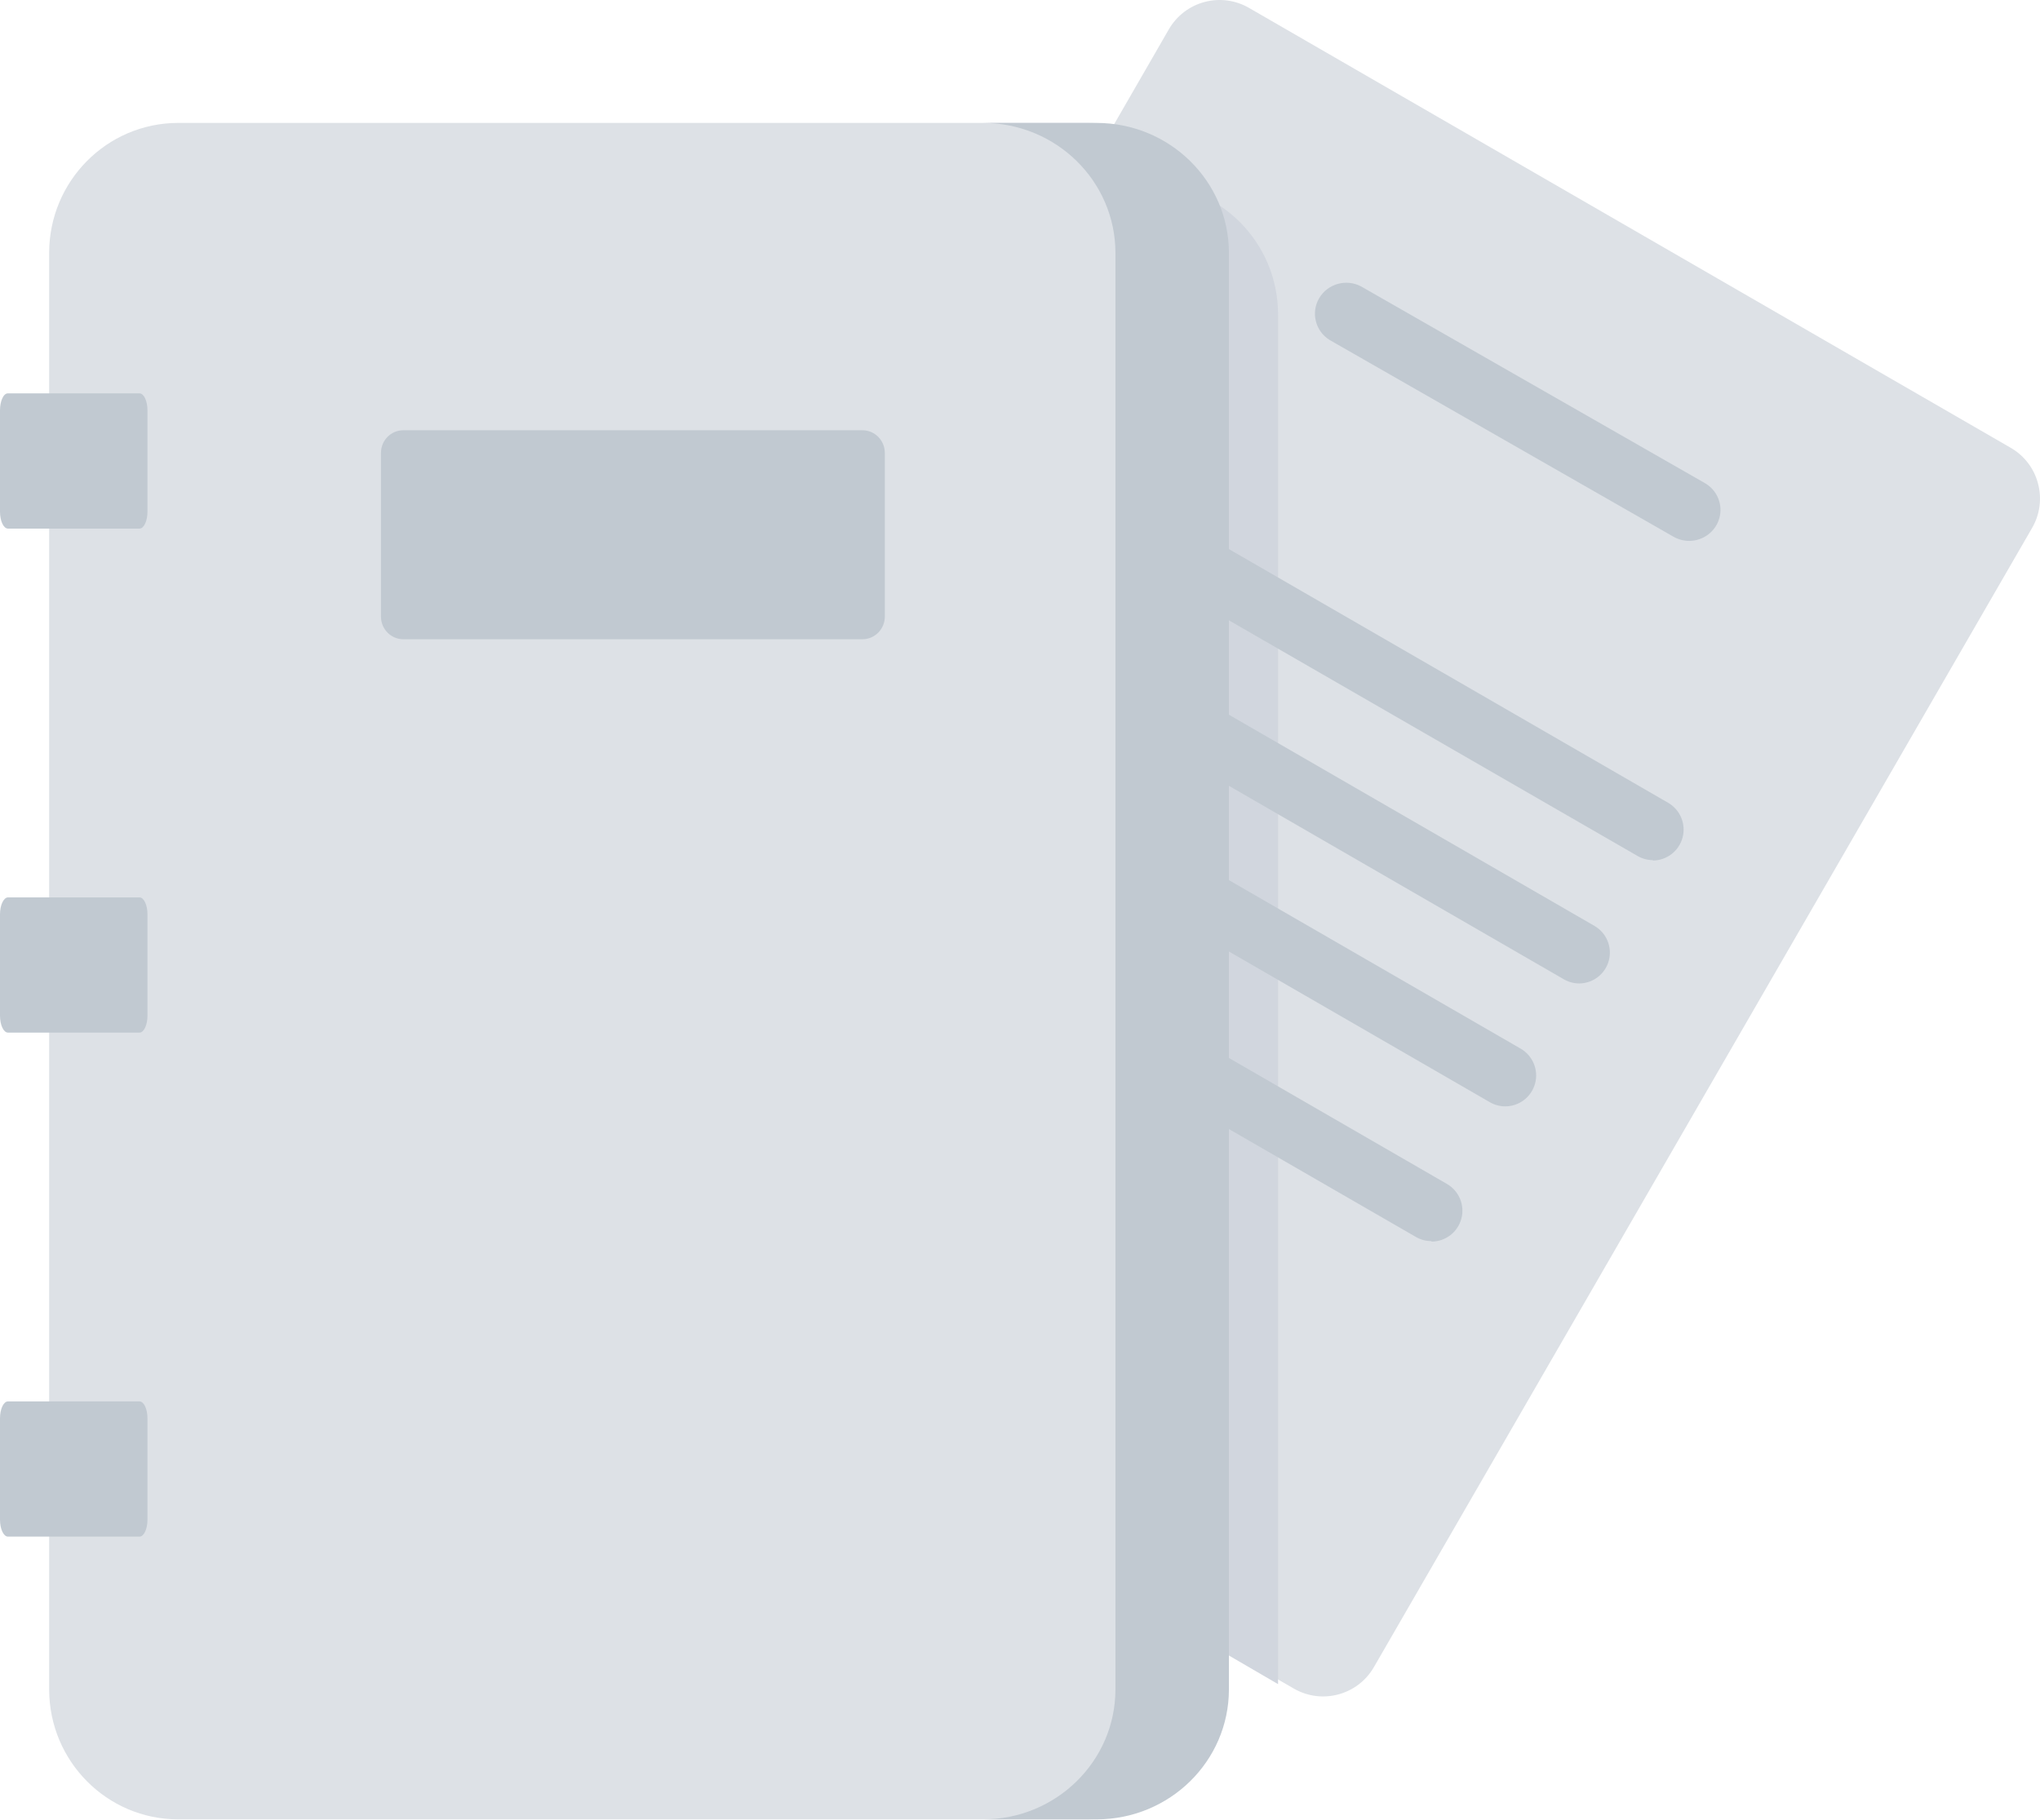
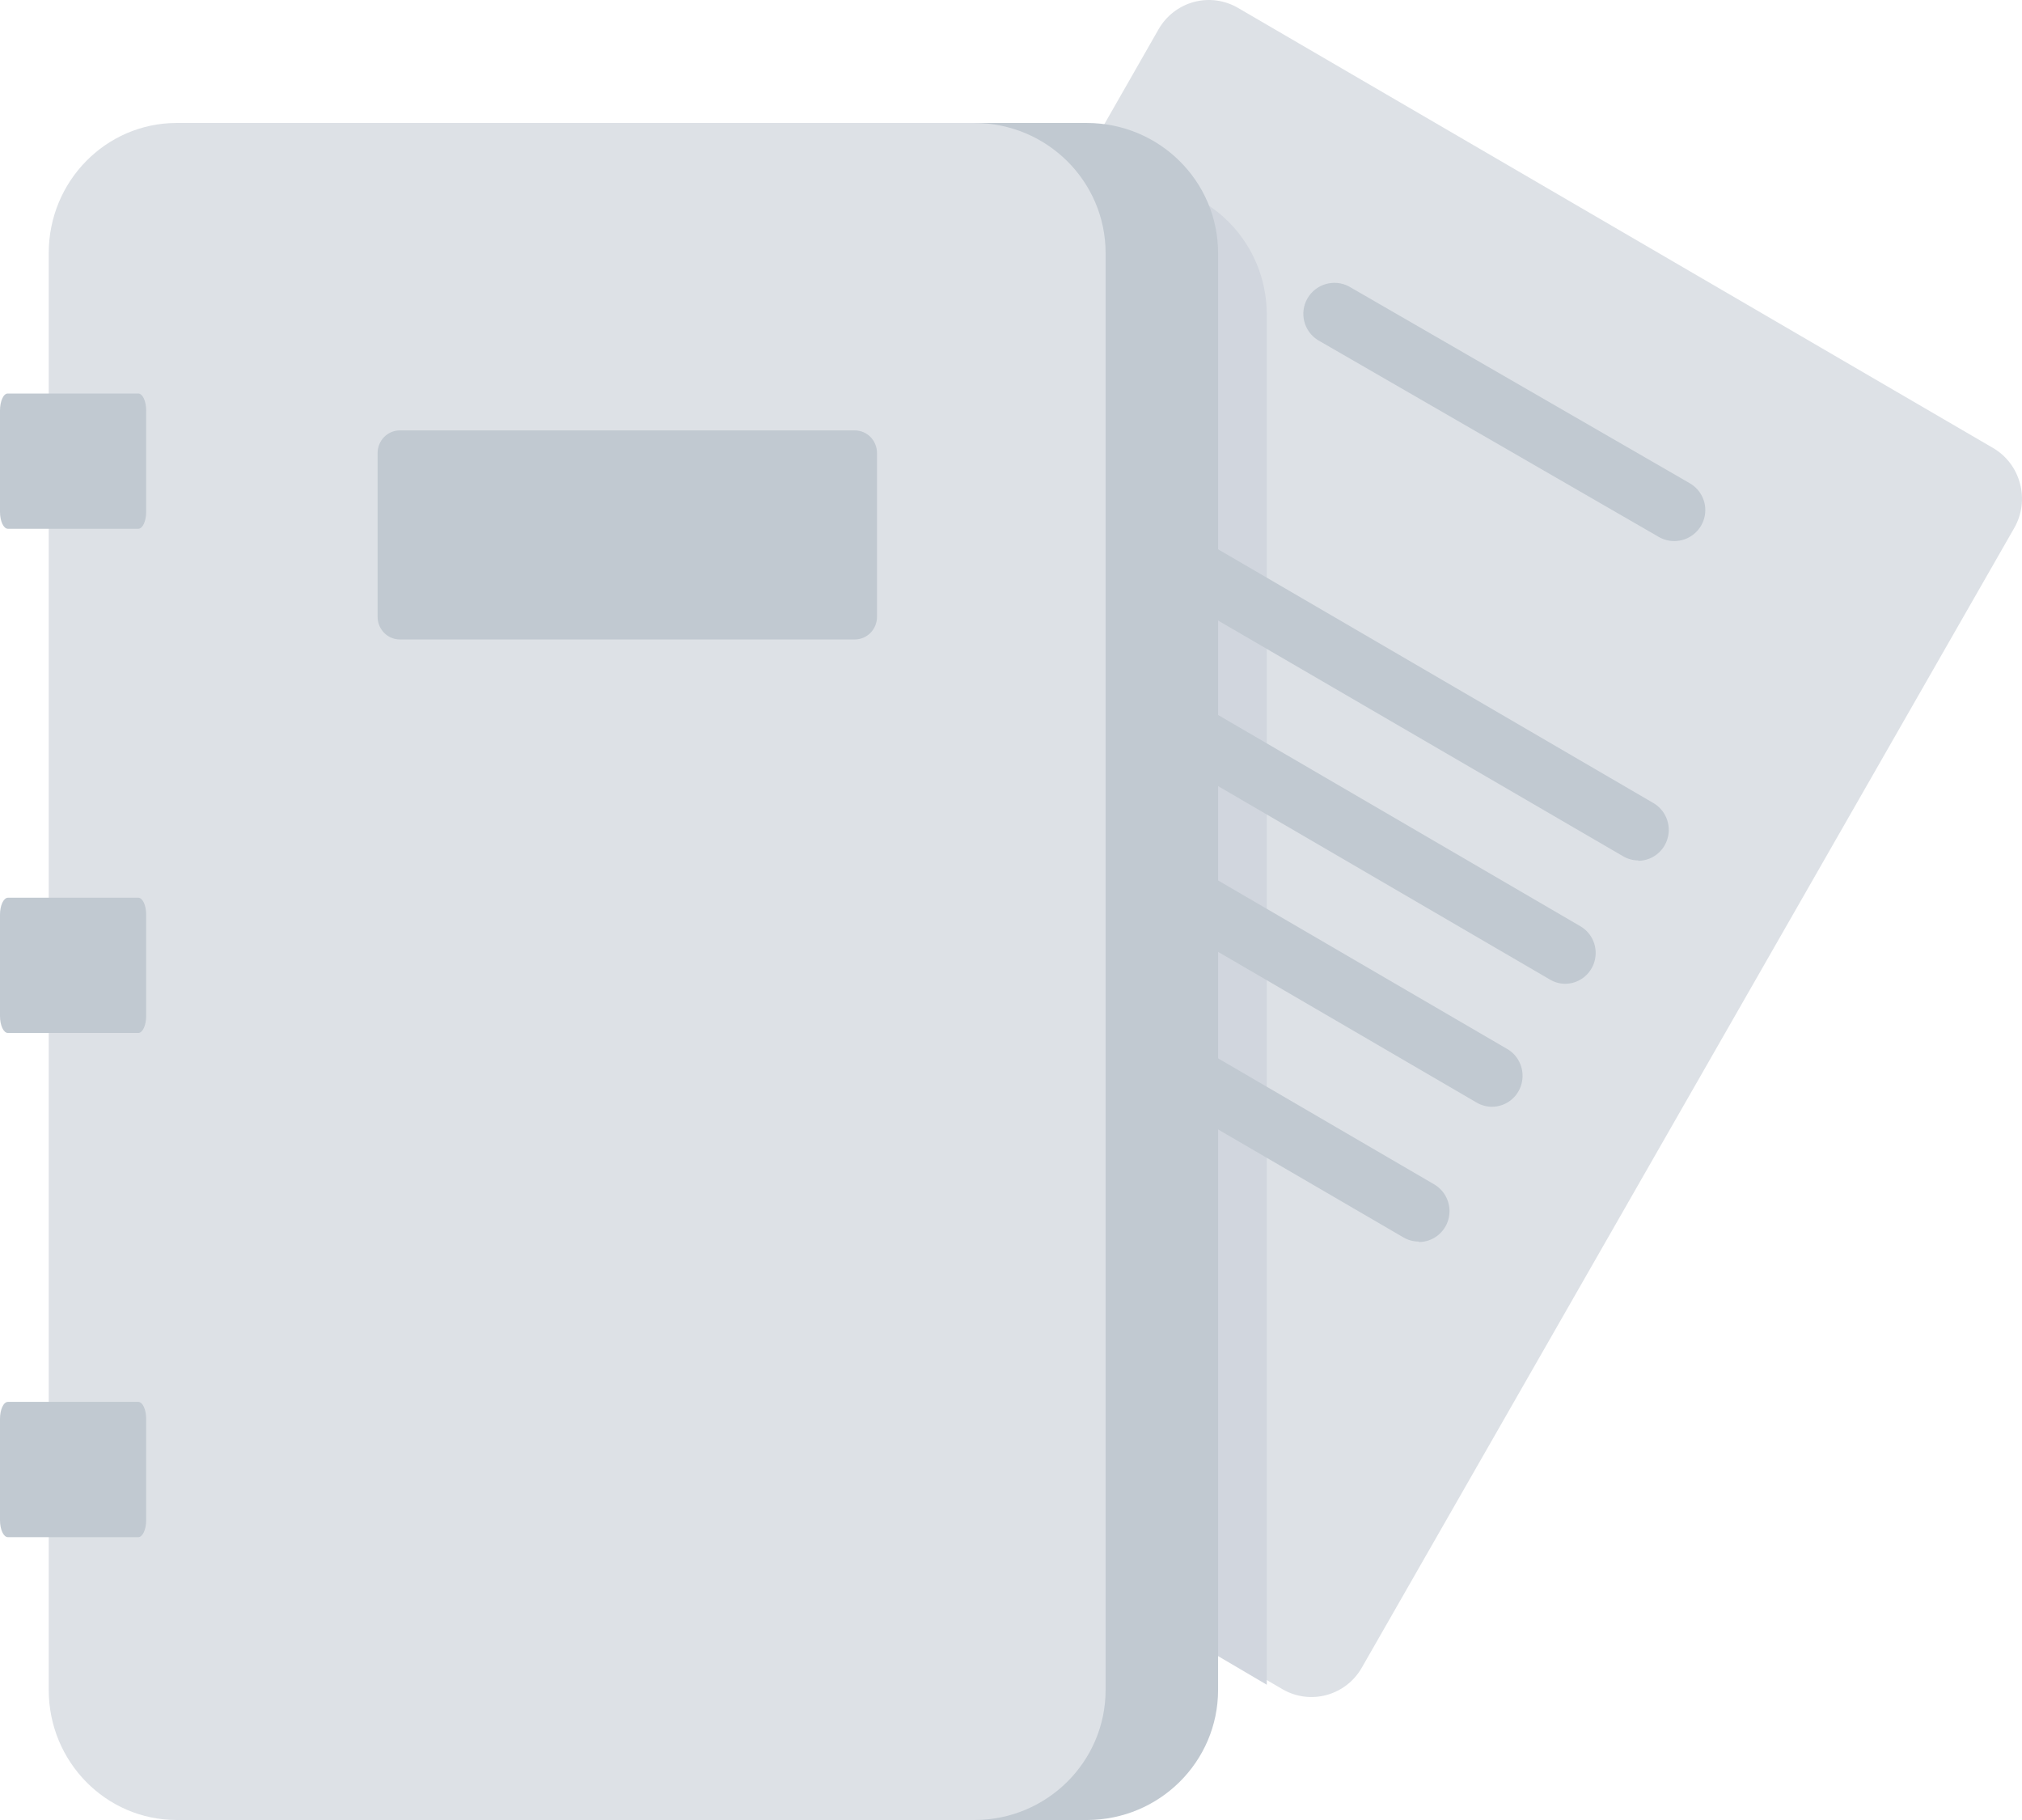
- <svg xmlns="http://www.w3.org/2000/svg" width="139px" height="124px" viewBox="0 0 139 124" version="1.1">
-   <defs />
+ <svg xmlns="http://www.w3.org/2000/svg" width="80px" height="72px" viewBox="0 0 80 72" version="1.1">
  <g id="design" stroke="none" stroke-width="1" fill="none" fill-rule="evenodd">
-     <g id="home" transform="translate(-557, -578)" fill-rule="nonzero">
-       <g id="about_1" transform="translate(557, 578)">
-         <path d="M138.861,32.941 C138.589,31.915 137.917,31.041 136.996,30.515 L85.119,0.547 C84.199,0.008 83.102,-0.14 82.072,0.135 C81.042,0.41 80.165,1.085 79.635,2.011 L34.864,79.666 C33.766,81.577 34.42,84.017 36.327,85.121 L88.162,115.089 C90.072,116.188 92.51,115.533 93.613,113.625 L138.459,35.986 C138.996,35.066 139.14,33.969 138.861,32.941 Z" id="Shape" fill="#DDE1E6" />
-         <path d="M78.306,12.568 L73.308,12.568 L34.862,79.717 C33.768,81.637 34.42,84.089 36.319,85.198 L87.084,114.784 L87.084,21.42 C87.075,16.532 83.149,12.572 78.306,12.568 Z" id="Shape" fill="#D1D6DE" />
-         <path d="M115.095,36.865 C114.72,36.865 114.352,36.766 114.027,36.58 L90.59,23.168 C89.622,22.561 89.31,21.307 89.883,20.326 C90.457,19.345 91.712,18.986 92.727,19.513 L116.164,32.925 C116.999,33.404 117.406,34.377 117.156,35.299 C116.906,36.222 116.061,36.863 115.095,36.865 Z" id="Shape" fill="#C1C9D1" />
-         <path d="M112.63,58.624 C112.26,58.623 111.897,58.525 111.577,58.339 L73.829,36.565 C72.874,35.96 72.567,34.708 73.132,33.729 C73.698,32.75 74.935,32.392 75.936,32.918 L113.667,54.717 C114.49,55.195 114.891,56.166 114.645,57.087 C114.398,58.007 113.565,58.647 112.613,58.649 L112.63,58.624 Z" id="Shape" fill="#C1C9D1" />
-         <path d="M107.605,67.027 C107.236,67.027 106.874,66.929 106.555,66.744 L68.949,45.015 C68.267,44.657 67.836,43.953 67.825,43.183 C67.815,42.412 68.228,41.697 68.901,41.321 C69.573,40.945 70.397,40.968 71.048,41.38 L108.646,63.108 C109.467,63.585 109.867,64.553 109.621,65.47 C109.375,66.387 108.545,67.025 107.597,67.027 L107.605,67.027 Z" id="Shape" fill="#C1C9D1" />
-         <path d="M102.565,75.405 C102.195,75.405 101.832,75.307 101.512,75.121 L63.781,53.322 C62.826,52.717 62.519,51.465 63.084,50.486 C63.65,49.507 64.887,49.149 65.888,49.675 L103.619,71.474 C104.442,71.952 104.843,72.923 104.597,73.843 C104.35,74.763 103.517,75.404 102.565,75.405 Z" id="Shape" fill="#C1C9D1" />
-         <path d="M97.525,84.588 C97.155,84.588 96.792,84.49 96.472,84.304 L58.757,62.533 C57.802,61.929 57.495,60.679 58.06,59.701 C58.625,58.723 59.862,58.365 60.863,58.89 L98.595,80.695 C99.418,81.172 99.819,82.142 99.573,83.061 C99.326,83.981 98.494,84.62 97.542,84.622 L97.525,84.588 Z" id="Shape" fill="#C1C9D1" />
-         <path d="M74.12,8.378 L12.11,8.378 C7.273,8.397 3.359,12.35 3.349,17.226 L3.349,115.153 C3.359,120.035 7.283,123.991 12.127,124 L74.12,124 C78.964,123.991 82.888,120.035 82.898,115.153 L82.898,17.226 C82.888,12.343 78.964,8.388 74.12,8.378 Z" id="Shape" fill="#DDE1E6" />
-         <path d="M74.729,8.378 L66.988,8.378 C71.961,8.383 75.994,12.34 76.003,17.226 L76.003,115.153 C75.994,120.035 71.967,123.991 66.997,124 L74.729,124 C79.699,123.991 83.726,120.035 83.735,115.153 L83.735,17.226 C83.726,12.343 79.699,8.388 74.729,8.378 Z" id="Shape" fill="#C1C9D1" />
-         <path d="M0,27.965 L0,34.873 C0,35.511 0.243,36.027 0.544,36.027 L9.504,36.027 C9.805,36.027 10.048,35.511 10.048,34.873 L10.048,27.965 C10.048,27.327 9.805,26.811 9.504,26.811 L0.544,26.811 C0.243,26.794 0,27.327 0,27.965 Z" id="Shape" fill="#C1C9D1" />
-         <path d="M0,62.316 L0,69.224 C0,69.862 0.243,70.378 0.544,70.378 L9.504,70.378 C9.805,70.378 10.048,69.862 10.048,69.224 L10.048,62.316 C10.048,61.678 9.805,61.162 9.504,61.162 L0.544,61.162 C0.243,61.171 0,61.687 0,62.316 Z" id="Shape" fill="#C1C9D1" />
-         <path d="M0,96.668 L0,103.576 C0,104.214 0.243,104.73 0.544,104.73 L9.504,104.73 C9.805,104.73 10.048,104.214 10.048,103.576 L10.048,96.668 C10.048,96.029 9.805,95.514 9.504,95.514 L0.544,95.514 C0.243,95.514 0,96.029 0,96.668 Z" id="Shape" fill="#C1C9D1" />
-         <path d="M58.764,43.568 L27.483,43.568 C26.641,43.568 25.958,42.877 25.958,42.026 L25.958,30.866 C25.958,30.015 26.641,29.324 27.483,29.324 L58.764,29.324 C59.168,29.324 59.556,29.487 59.842,29.776 C60.128,30.065 60.289,30.457 60.289,30.866 L60.289,42.026 C60.289,42.435 60.128,42.827 59.842,43.116 C59.556,43.405 59.168,43.568 58.764,43.568 Z" id="Shape" fill="#C1C9D1" />
+     <g id="home-2" transform="translate(-620, -491)" fill-rule="nonzero">
+       <g id="about" transform="translate(620, 491)">
+         <g id="Shape">
+           <path d="M79.92,19.127 C79.763,18.531 79.377,18.024 78.847,17.718 L48.989,0.317 C48.46,0.005 47.828,-0.081 47.236,0.078 C46.643,0.238 46.138,0.63 45.833,1.168 L20.066,46.258 C19.434,47.367 19.81,48.784 20.908,49.425 L50.741,66.826 C51.84,67.464 53.243,67.083 53.878,65.976 L79.689,20.895 C79.997,20.361 80.081,19.724 79.92,19.127 Z" fill="#DDE1E6" />
+           <path d="M45.068,7.297 L42.192,7.297 L20.064,46.287 C19.435,47.402 19.81,48.826 20.903,49.47 L50.12,66.649 L50.12,12.438 C50.115,9.599 47.855,7.3 45.068,7.297 Z" fill="#D1D6DE" />
+           <path d="M66.242,21.405 C66.026,21.405 65.814,21.348 65.627,21.24 L52.138,13.452 C51.581,13.1 51.401,12.372 51.731,11.802 C52.062,11.232 52.784,11.024 53.368,11.33 L66.857,19.118 C67.338,19.396 67.572,19.961 67.428,20.496 C67.284,21.032 66.798,21.405 66.242,21.405 Z" fill="#C1C9D1" />
+           <path d="M64.823,34.039 C64.61,34.039 64.401,33.982 64.217,33.874 L42.492,21.231 C41.942,20.88 41.765,20.153 42.091,19.585 C42.416,19.016 43.128,18.808 43.704,19.114 L65.42,31.771 C65.894,32.049 66.125,32.613 65.983,33.147 C65.841,33.681 65.361,34.053 64.813,34.054 L64.823,34.039 Z" fill="#C1C9D1" />
+           <path d="M61.931,38.919 C61.719,38.919 61.51,38.862 61.327,38.754 L39.683,26.138 C39.29,25.93 39.042,25.521 39.036,25.074 C39.03,24.626 39.268,24.211 39.655,23.993 C40.042,23.774 40.516,23.788 40.891,24.027 L62.53,36.644 C63.003,36.92 63.233,37.482 63.091,38.015 C62.95,38.547 62.472,38.918 61.926,38.919 L61.931,38.919 Z" fill="#C1C9D1" />
+           <path d="M59.03,43.784 C58.817,43.784 58.608,43.727 58.424,43.619 L36.709,30.961 C36.159,30.61 35.982,29.883 36.307,29.314 C36.633,28.746 37.345,28.538 37.921,28.843 L59.637,41.501 C60.111,41.778 60.341,42.342 60.199,42.877 C60.058,43.411 59.578,43.783 59.03,43.784 Z" fill="#C1C9D1" />
+           <path d="M56.13,49.116 C55.917,49.116 55.708,49.059 55.524,48.951 L33.817,36.309 C33.267,35.958 33.09,35.233 33.416,34.665 C33.741,34.097 34.453,33.889 35.029,34.194 L56.745,46.855 C57.219,47.132 57.45,47.696 57.308,48.229 C57.166,48.763 56.687,49.134 56.139,49.135 L56.13,49.116 Z" fill="#C1C9D1" />
+           <path d="M42.659,4.865 L6.97,4.865 C4.186,4.876 1.933,7.171 1.928,10.002 L1.928,66.863 C1.933,69.698 4.192,71.995 6.98,72 L42.659,72 C45.447,71.995 47.706,69.698 47.711,66.863 L47.711,10.002 C47.706,7.167 45.447,4.87 42.659,4.865 Z" fill="#DDE1E6" />
+           <path d="M43.009,4.865 L38.554,4.865 C41.417,4.868 43.737,7.165 43.743,10.002 L43.743,66.863 C43.737,69.698 41.42,71.995 38.559,72 L43.009,72 C45.87,71.995 48.187,69.698 48.193,66.863 L48.193,10.002 C48.187,7.167 45.87,4.87 43.009,4.865 Z" fill="#C1C9D1" />
+           <path d="M-5.01820807e-14,16.238 L-5.01820807e-14,20.249 C-5.01820807e-14,20.619 0.14,20.919 0.313,20.919 L5.47,20.919 C5.643,20.919 5.783,20.619 5.783,20.249 L5.783,16.238 C5.783,15.867 5.643,15.568 5.47,15.568 L0.313,15.568 C0.14,15.558 -5.01820807e-14,15.867 -5.01820807e-14,16.238 Z" fill="#C1C9D1" />
+           <path d="M-5.01820807e-14,36.184 L-5.01820807e-14,40.195 C-5.01820807e-14,40.565 0.14,40.865 0.313,40.865 L5.47,40.865 C5.643,40.865 5.783,40.565 5.783,40.195 L5.783,36.184 C5.783,35.813 5.643,35.514 5.47,35.514 L0.313,35.514 C0.14,35.519 -5.01820807e-14,35.818 -5.01820807e-14,36.184 Z" fill="#C1C9D1" />
+           <path d="M-5.01820807e-14,56.13 L-5.01820807e-14,60.141 C-5.01820807e-14,60.511 0.14,60.811 0.313,60.811 L5.47,60.811 C5.643,60.811 5.783,60.511 5.783,60.141 L5.783,56.13 C5.783,55.759 5.643,55.459 5.47,55.459 L0.313,55.459 C0.14,55.459 -5.01820807e-14,55.759 -5.01820807e-14,56.13 Z" fill="#C1C9D1" />
+           <path d="M33.821,25.297 L15.818,25.297 C15.333,25.297 14.94,24.896 14.94,24.402 L14.94,17.922 C14.94,17.428 15.333,17.027 15.818,17.027 L33.821,17.027 C34.054,17.027 34.277,17.121 34.442,17.289 C34.606,17.457 34.699,17.685 34.699,17.922 L34.699,24.402 C34.699,24.639 34.606,24.867 34.442,25.035 C34.277,25.203 34.054,25.297 33.821,25.297 Z" fill="#C1C9D1" />
+         </g>
      </g>
    </g>
  </g>
</svg>
